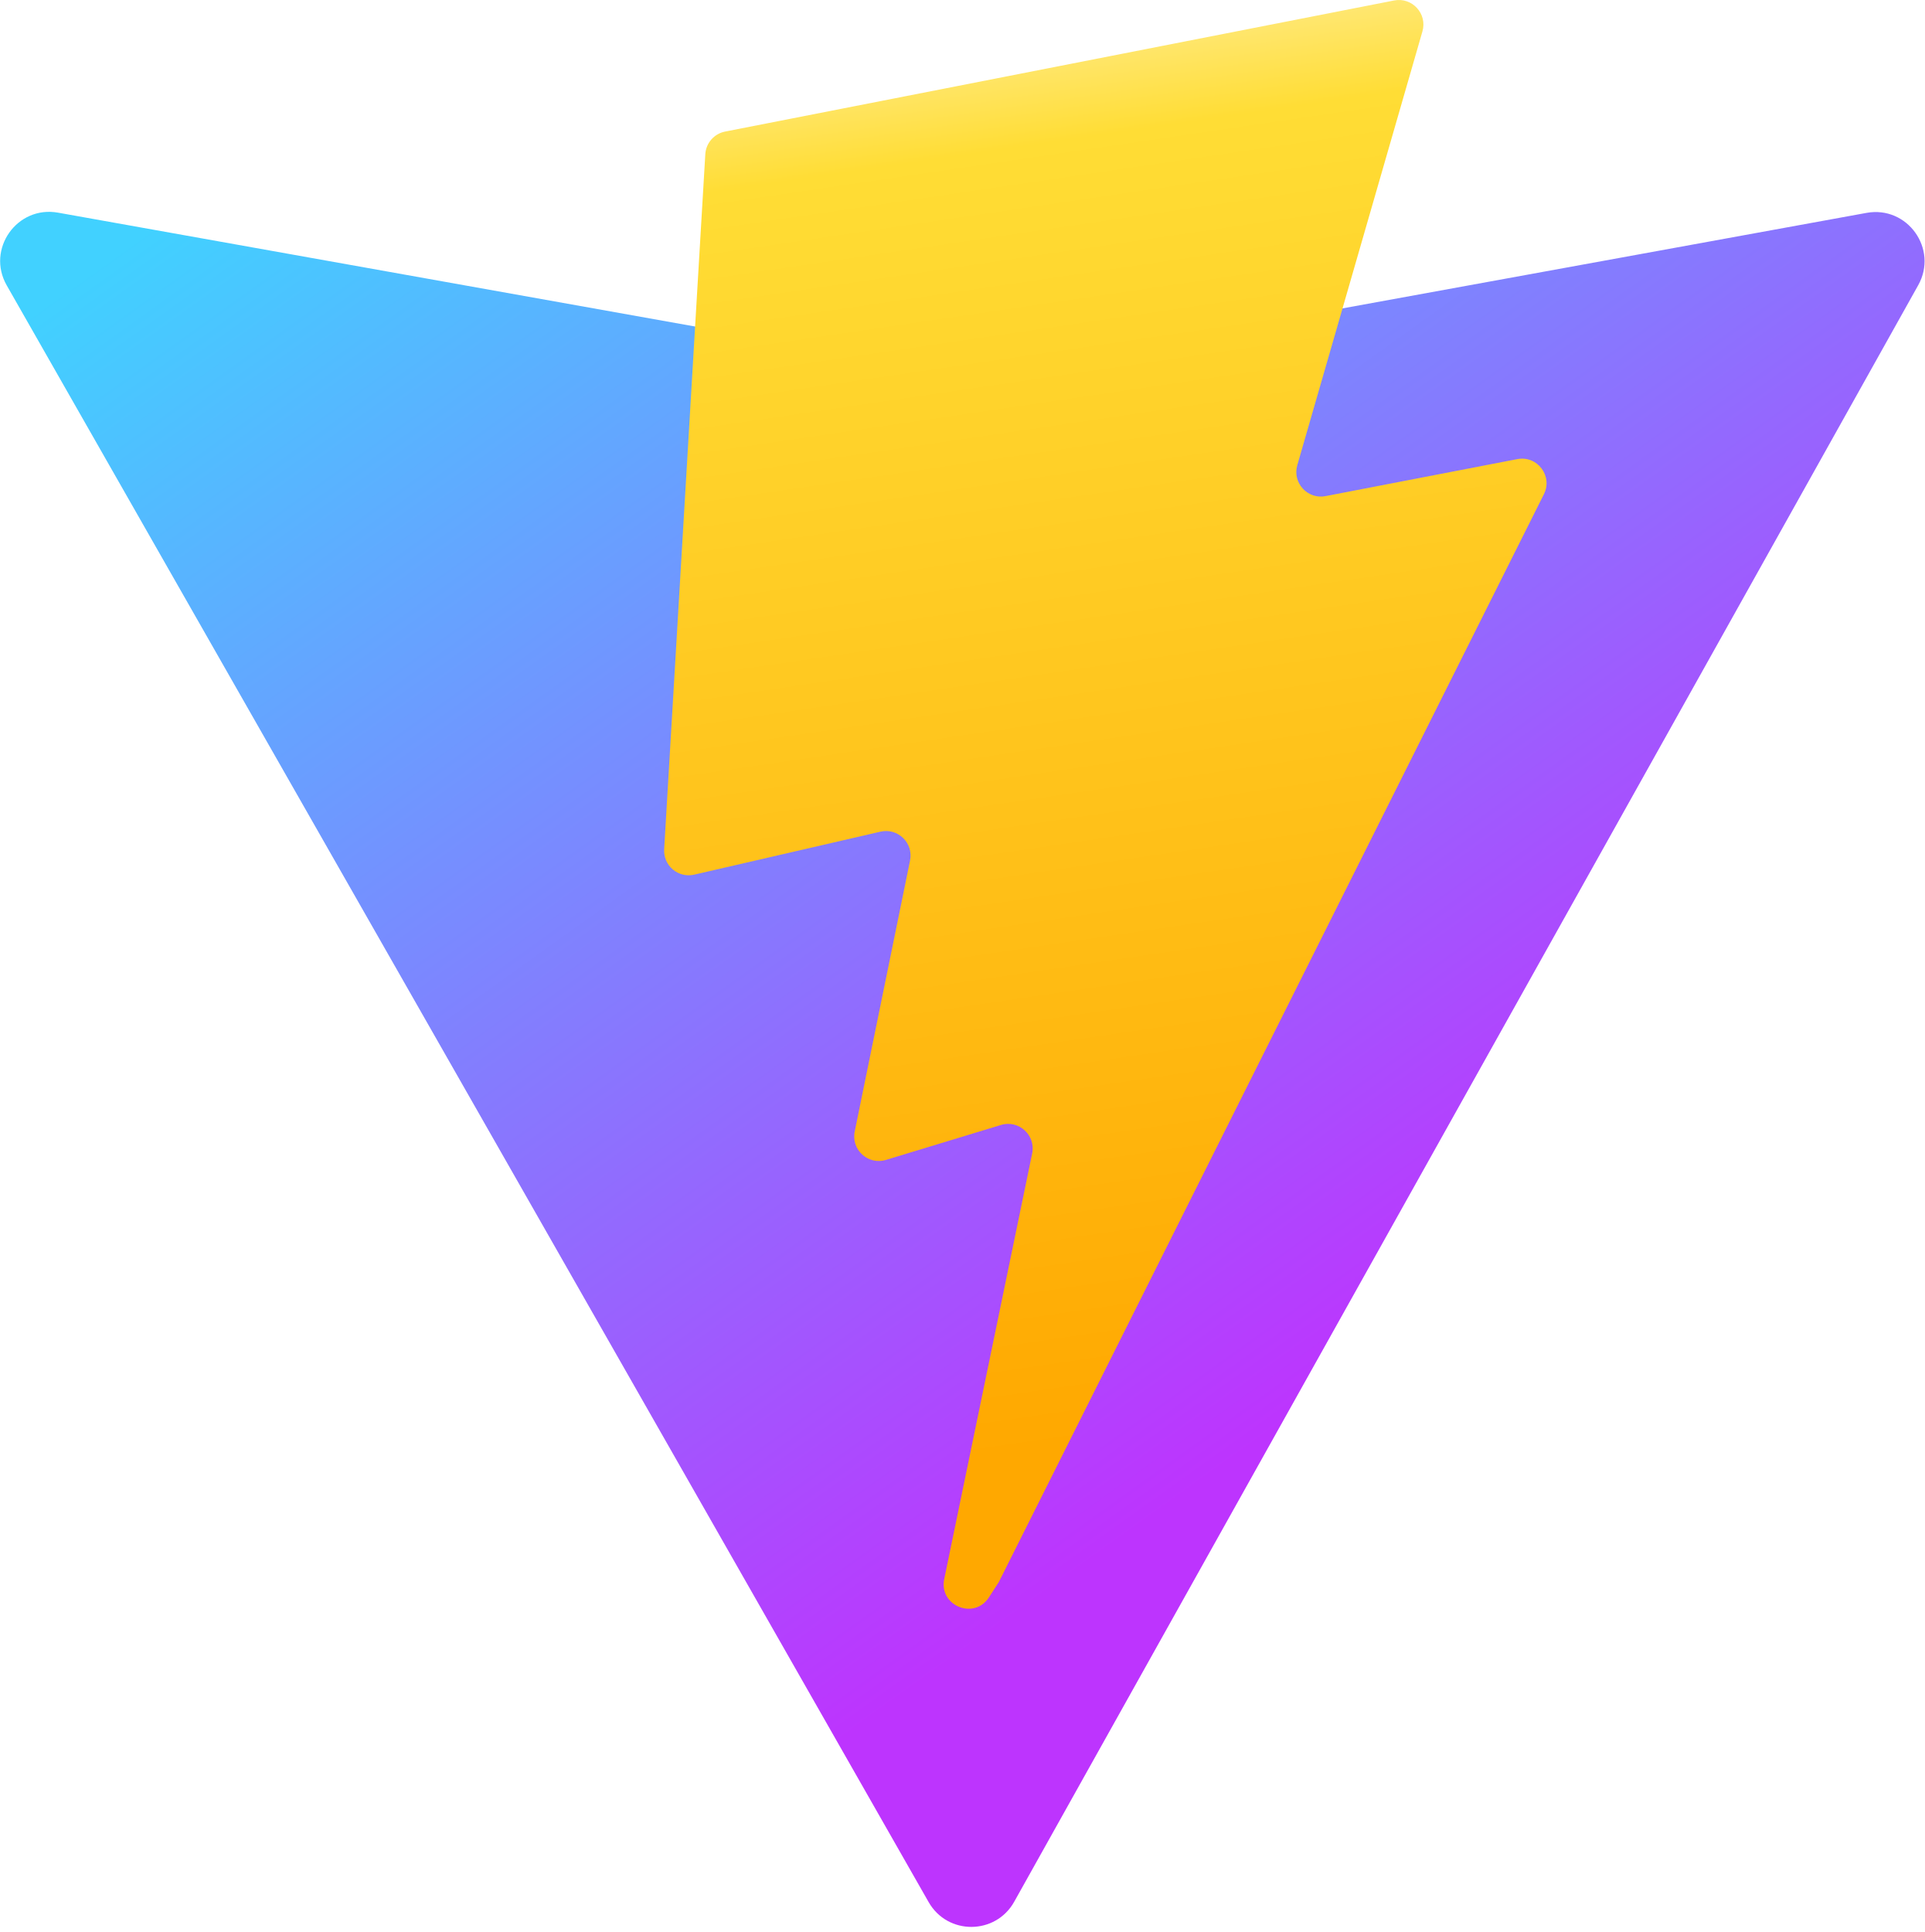
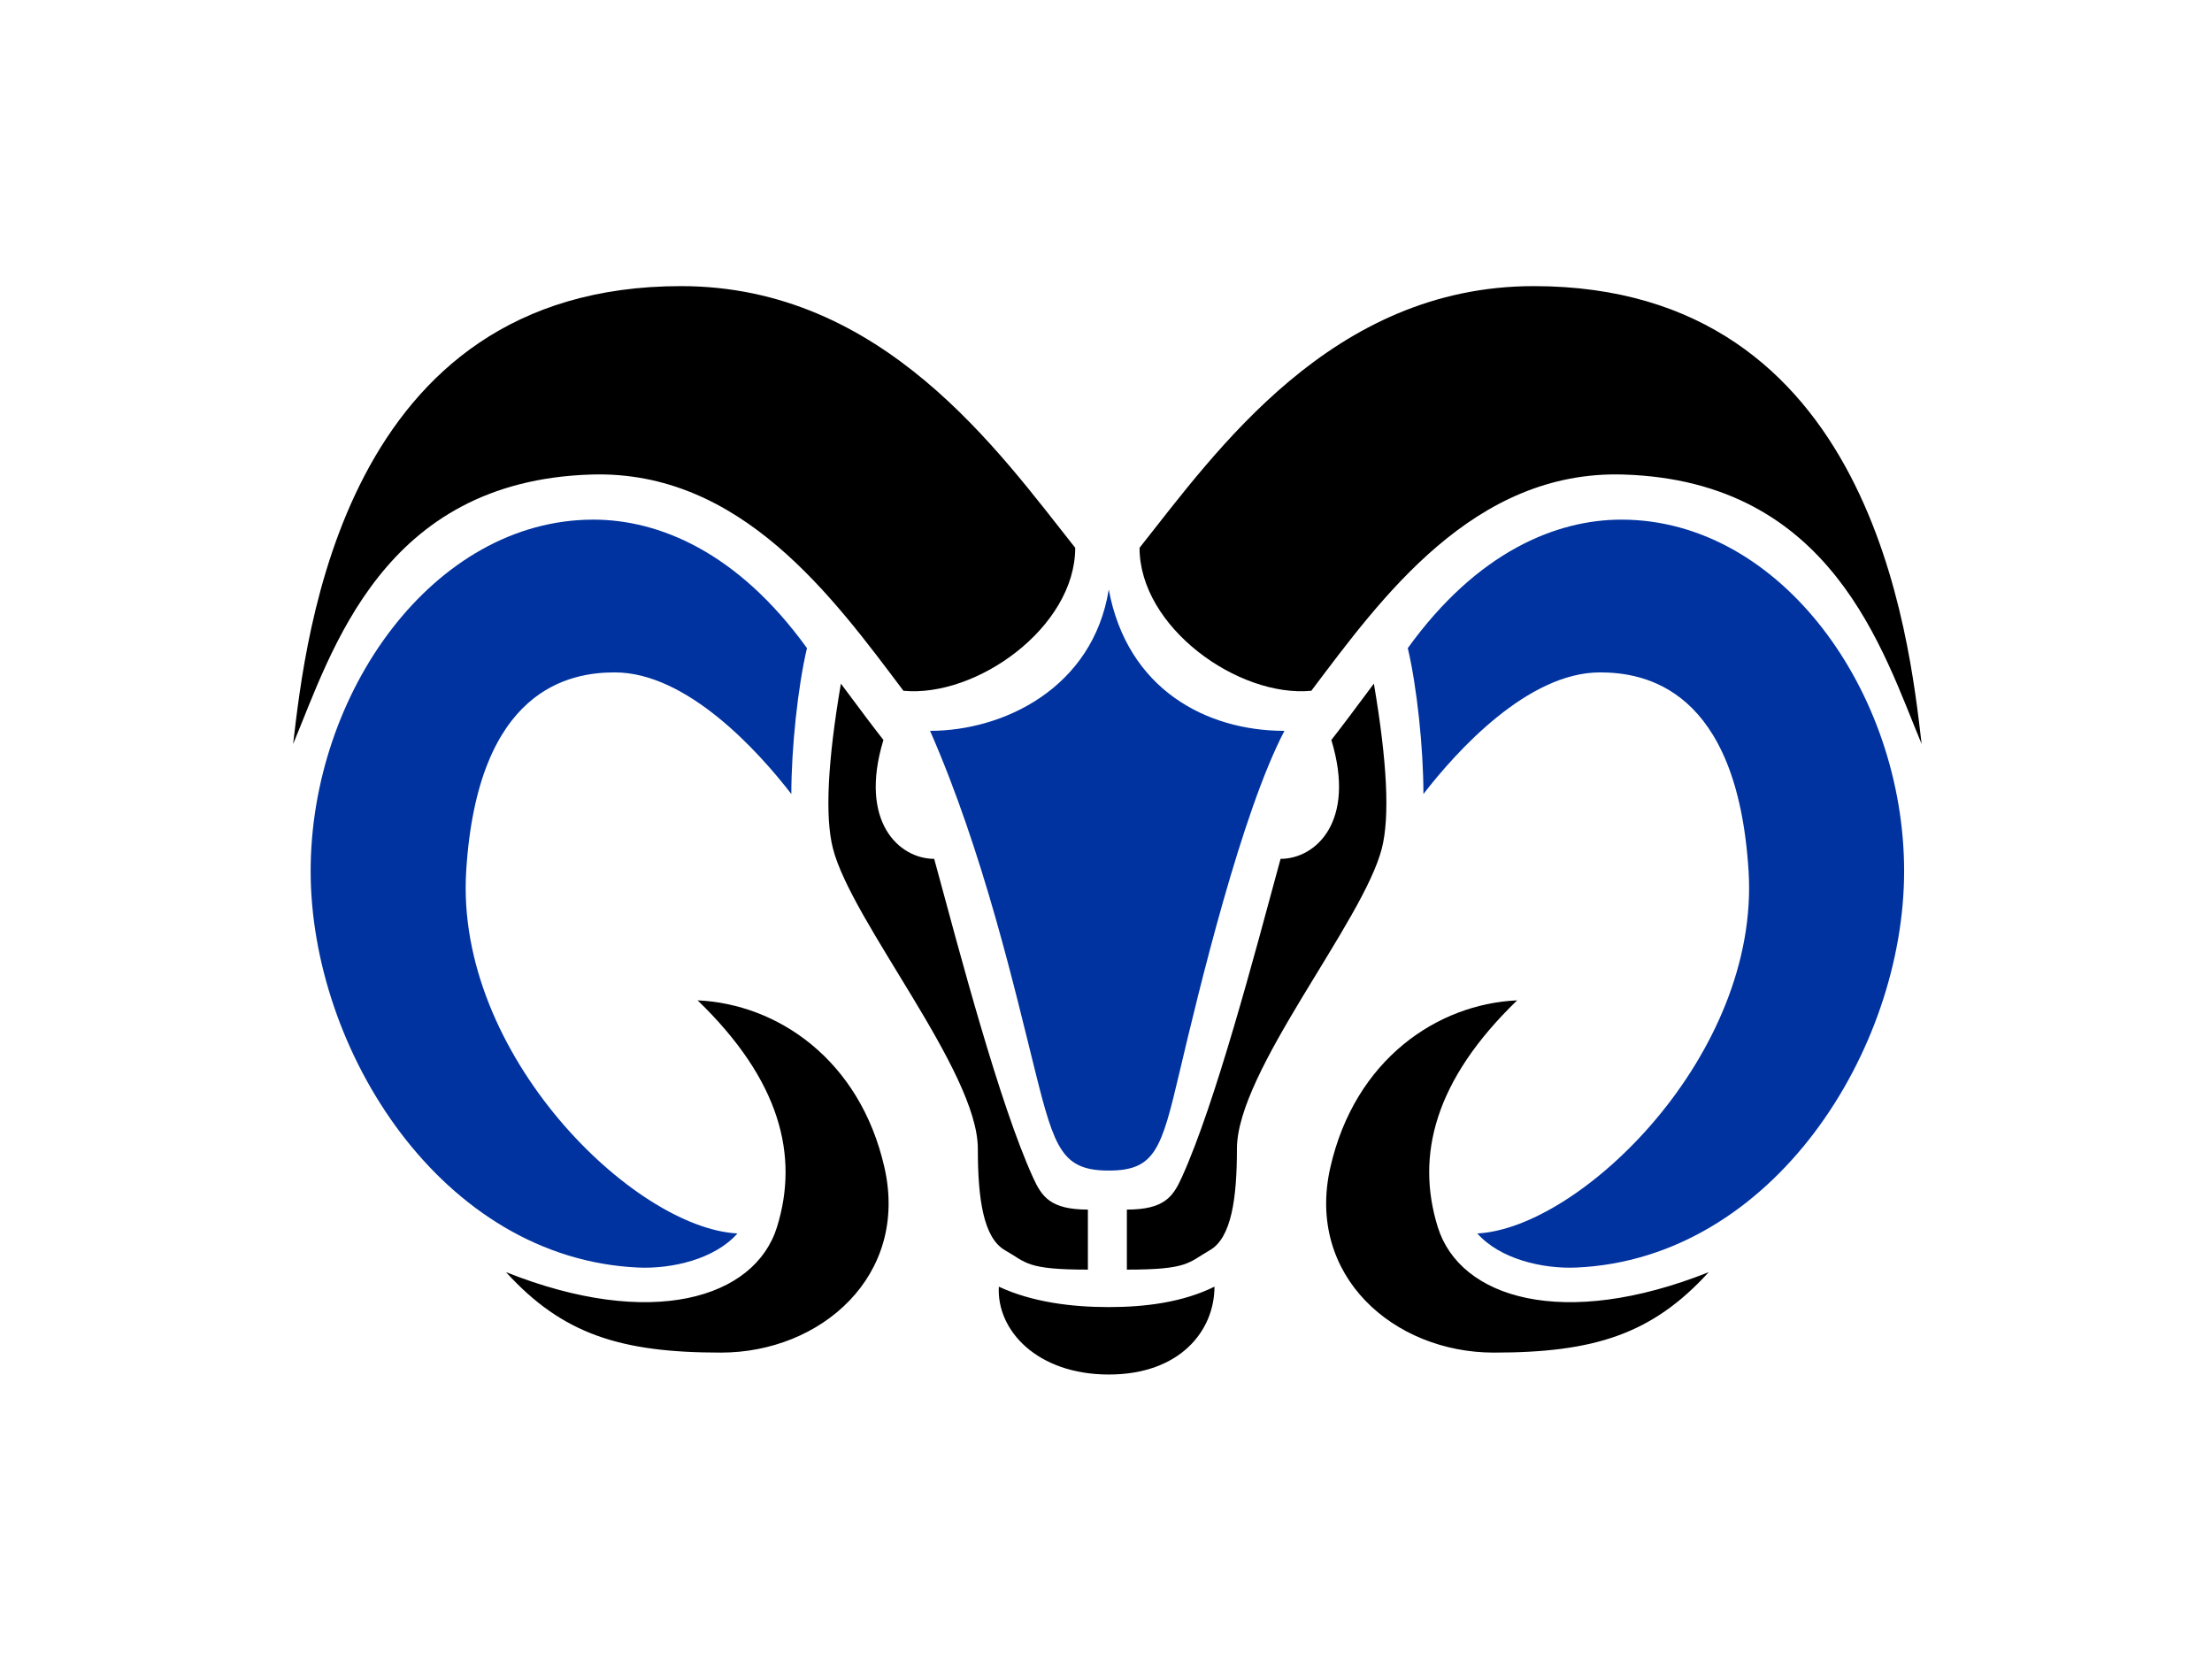
- <svg xmlns="http://www.w3.org/2000/svg" aria-hidden="true" role="img" class="iconify iconify--logos" width="31.88" height="32" preserveAspectRatio="xMidYMid meet" viewBox="0 0 256 257">
-   <defs>
-     <linearGradient id="IconifyId1813088fe1fbc01fb466" x1="-.828%" x2="57.636%" y1="7.652%" y2="78.411%">
-       <stop offset="0%" stop-color="#41D1FF" />
-       <stop offset="100%" stop-color="#BD34FE" />
-     </linearGradient>
-     <linearGradient id="IconifyId1813088fe1fbc01fb467" x1="43.376%" x2="50.316%" y1="2.242%" y2="89.03%">
-       <stop offset="0%" stop-color="#FFEA83" />
-       <stop offset="8.333%" stop-color="#FFDD35" />
-       <stop offset="100%" stop-color="#FFA800" />
-     </linearGradient>
-   </defs>
-   <path fill="url(#IconifyId1813088fe1fbc01fb466)" d="M255.153 37.938L134.897 252.976c-2.483 4.44-8.862 4.466-11.382.048L.875 37.958c-2.746-4.814 1.371-10.646 6.827-9.67l120.385 21.517a6.537 6.537 0 0 0 2.322-.004l117.867-21.483c5.438-.991 9.574 4.796 6.877 9.62Z" />
-   <path fill="url(#IconifyId1813088fe1fbc01fb467)" d="M185.432.063L96.44 17.501a3.268 3.268 0 0 0-2.634 3.014l-5.474 92.456a3.268 3.268 0 0 0 3.997 3.378l24.777-5.718c2.318-.535 4.413 1.507 3.936 3.838l-7.361 36.047c-.495 2.426 1.782 4.5 4.151 3.78l15.304-4.649c2.372-.72 4.652 1.36 4.15 3.788l-11.698 56.621c-.732 3.542 3.979 5.473 5.943 2.437l1.313-2.028l72.516-144.72c1.215-2.423-.88-5.186-3.54-4.672l-25.505 4.922c-2.396.462-4.435-1.77-3.759-4.114l16.646-57.705c.677-2.35-1.37-4.583-3.769-4.113Z" />
+ <svg xmlns="http://www.w3.org/2000/svg" width="800px" height="600px" viewBox="0 0 800 600" version="1.1">
+   <g id="Page-1" stroke="none" stroke-width="1" fill="none" fill-rule="evenodd">
+     <g id="borrego-blue">
+       <rect id="background" x="0" y="0" width="800" height="600" />
+       <path d="M388.867,198.119 C388.867,226.885 353.12,252.343 326.741,249.829 C301.4,216.203 268.015,169.942 213.804,171.62 C138.241,173.96 120.011,235.617 106.012,269.087 C110.562,230.488 123.855,103.479 246.293,103.479 C319.303,103.479 361.242,163.308 388.867,198.119 Z M183.015,460.093 C235.575,481.018 272.992,469.588 281.008,443.788 C289.025,417.988 282.223,390.678 252.301,361.793 C281.008,363.085 310.943,383.012 319.862,422.198 C328.78,461.383 296.929,489.188 260.721,489.188 C224.513,489.188 203.473,482.579 183.015,460.093 Z M304.119,247.248 C311.427,257.091 316.555,263.882 319.502,267.62 C310.47,297.255 325.229,310.612 337.862,310.612 C347.385,345.712 361.438,399.047 373.566,425.766 C376.729,432.734 379.824,437.463 393.452,437.463 C393.452,443.769 393.452,453.644 393.452,459.176 C371.109,459.176 371.326,456.648 363.479,452.171 C355.632,447.694 353.646,433.46 353.646,415.427 C353.646,387.403 307.952,333.346 301.222,306.784 C298.334,295.386 299.3,275.541 304.119,247.248 Z M412.133,198.119 C439.758,163.308 481.697,103.479 554.707,103.479 C677.145,103.479 690.438,230.488 694.988,269.087 C680.989,235.617 662.759,173.96 587.196,171.62 C532.985,169.942 499.6,216.203 474.259,249.829 C447.88,252.343 412.133,226.885 412.133,198.119 Z M617.985,460.093 C597.527,482.579 576.487,489.188 540.279,489.188 C504.071,489.188 472.22,461.383 481.138,422.198 C490.057,383.012 519.992,363.085 548.699,361.793 C518.777,390.678 511.975,417.988 519.992,443.788 C528.008,469.588 565.425,481.018 617.985,460.093 Z M496.881,247.248 C501.7,275.541 502.666,295.386 499.778,306.784 C493.048,333.346 447.354,387.403 447.354,415.427 C447.354,433.46 445.368,447.694 437.521,452.171 C429.674,456.648 429.891,459.176 407.548,459.176 C407.548,453.644 407.548,443.769 407.548,437.463 C421.176,437.463 424.271,432.734 427.434,425.766 C439.562,399.047 453.615,345.712 463.138,310.612 C475.771,310.612 490.53,297.255 481.498,267.62 C484.445,263.882 489.573,257.091 496.881,247.248 Z M361.241,465.343 C373.388,471 387.778,472.725 401,472.725 C414.222,472.725 427.771,471 439.23,465.343 C439.23,481.227 426.817,497.111 401,497.111 C375.183,497.111 360.393,481.227 361.241,465.343 Z" id="black" fill="#000000" />
+       <path d="M291.854,234.406 C288.55,248.339 286.198,270.613 286.198,287.171 C274.11,271.486 248.369,243.182 222.356,243.182 C206.353,243.182 172.707,248.733 168.603,315.063 C164.5,381.393 229.286,444.187 266.703,446.092 C258.523,455.404 242.959,458.969 230.863,458.426 C159.63,455.23 112.35,379.552 112.35,315.063 C112.35,250.575 156.826,187.931 214.603,187.931 C238.068,187.931 266.627,199.438 291.854,234.406 Z M509.146,234.406 C534.373,199.438 562.932,187.931 586.397,187.931 C644.174,187.931 688.65,250.575 688.65,315.063 C688.65,379.552 641.37,455.23 570.137,458.426 C558.041,458.969 542.477,455.404 534.297,446.092 C571.714,444.187 636.5,381.393 632.397,315.063 C628.293,248.733 594.647,243.182 578.644,243.182 C552.631,243.182 526.89,271.486 514.802,287.171 C514.802,270.613 512.45,248.339 509.146,234.406 Z M401,213.213 C407.707,249.329 436.351,264.321 464.532,264.321 C449.06,293.93 433.77,357.291 426.588,387.794 C420.034,415.626 417.743,423.35 401,423.35 C384.257,423.35 381.429,415.626 374.48,387.794 C367.231,358.764 355.838,308.697 336.371,264.321 C362.933,264.321 395.23,248.875 401,213.213 Z" id="blue" fill="#0033A0" />
+     </g>
+   </g>
</svg>
